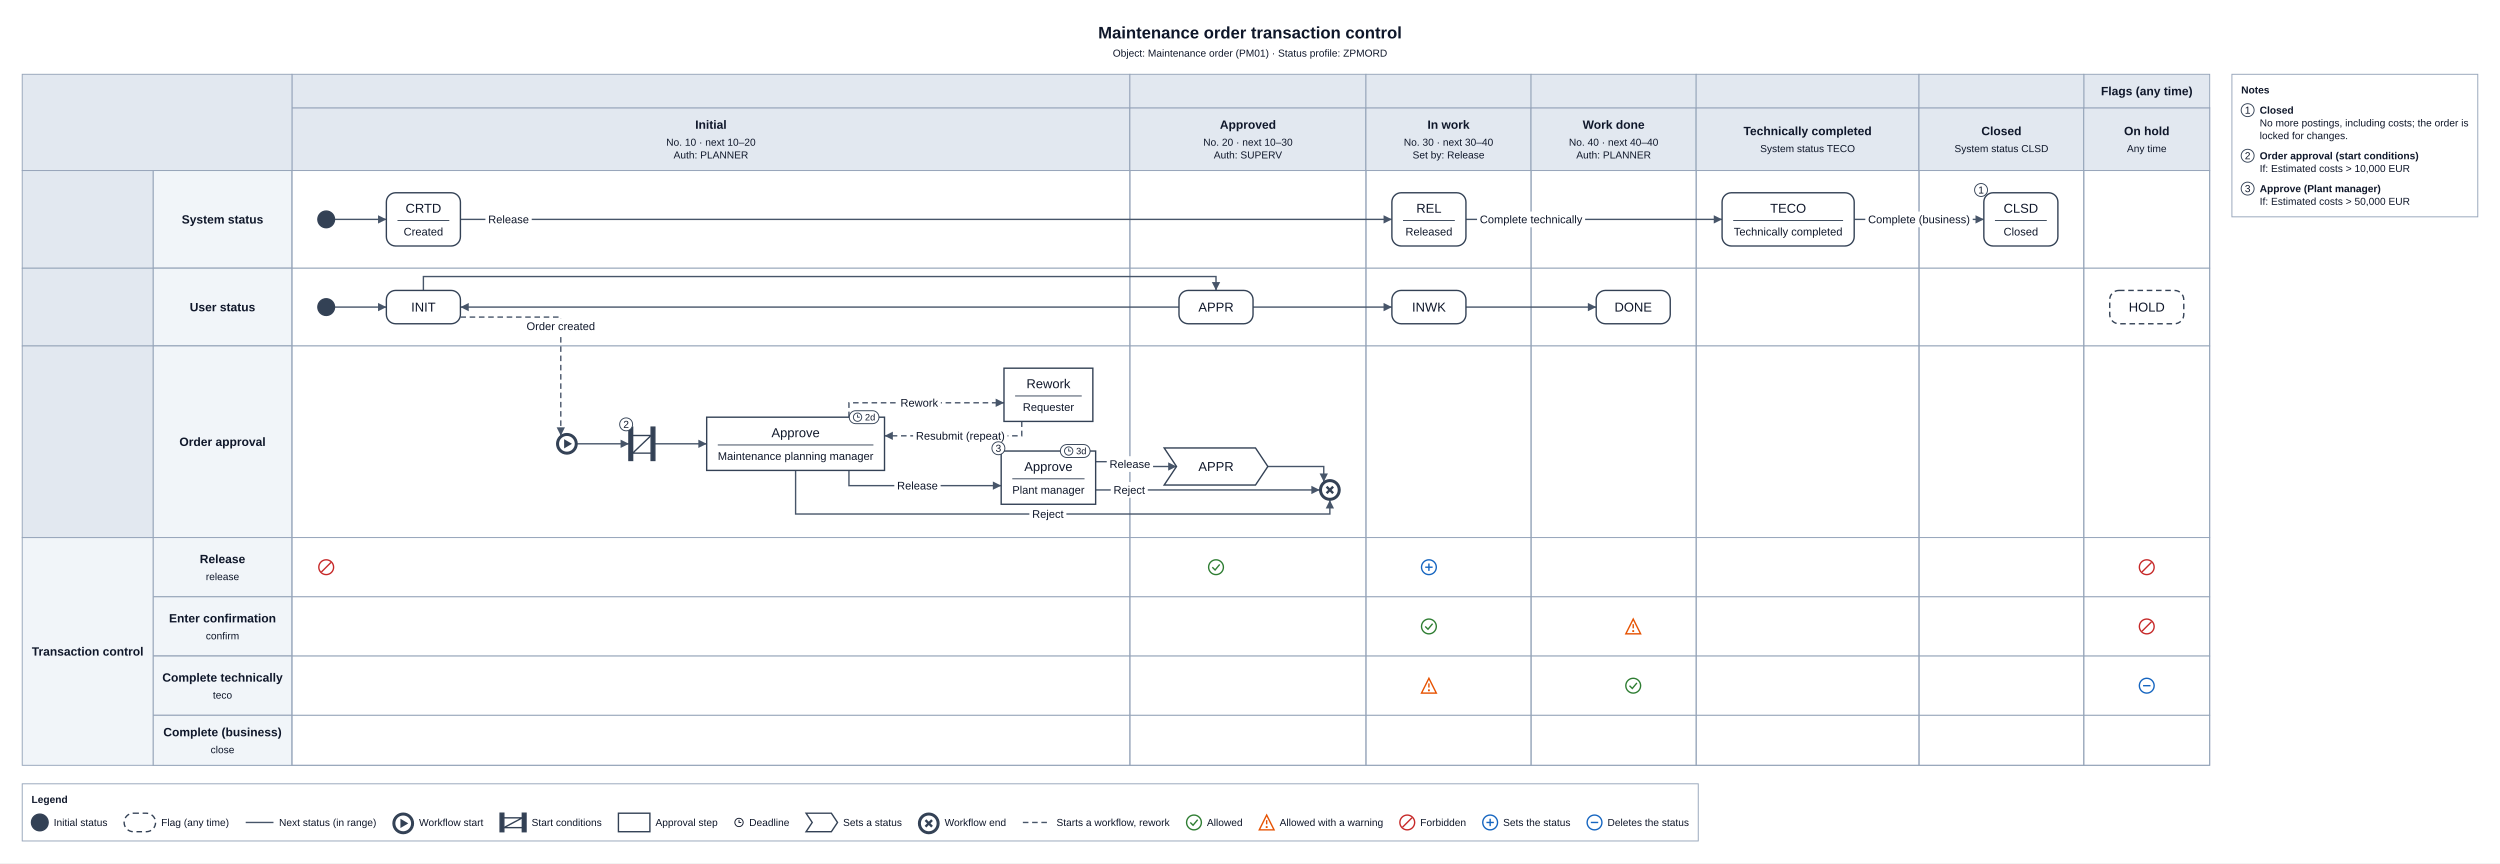
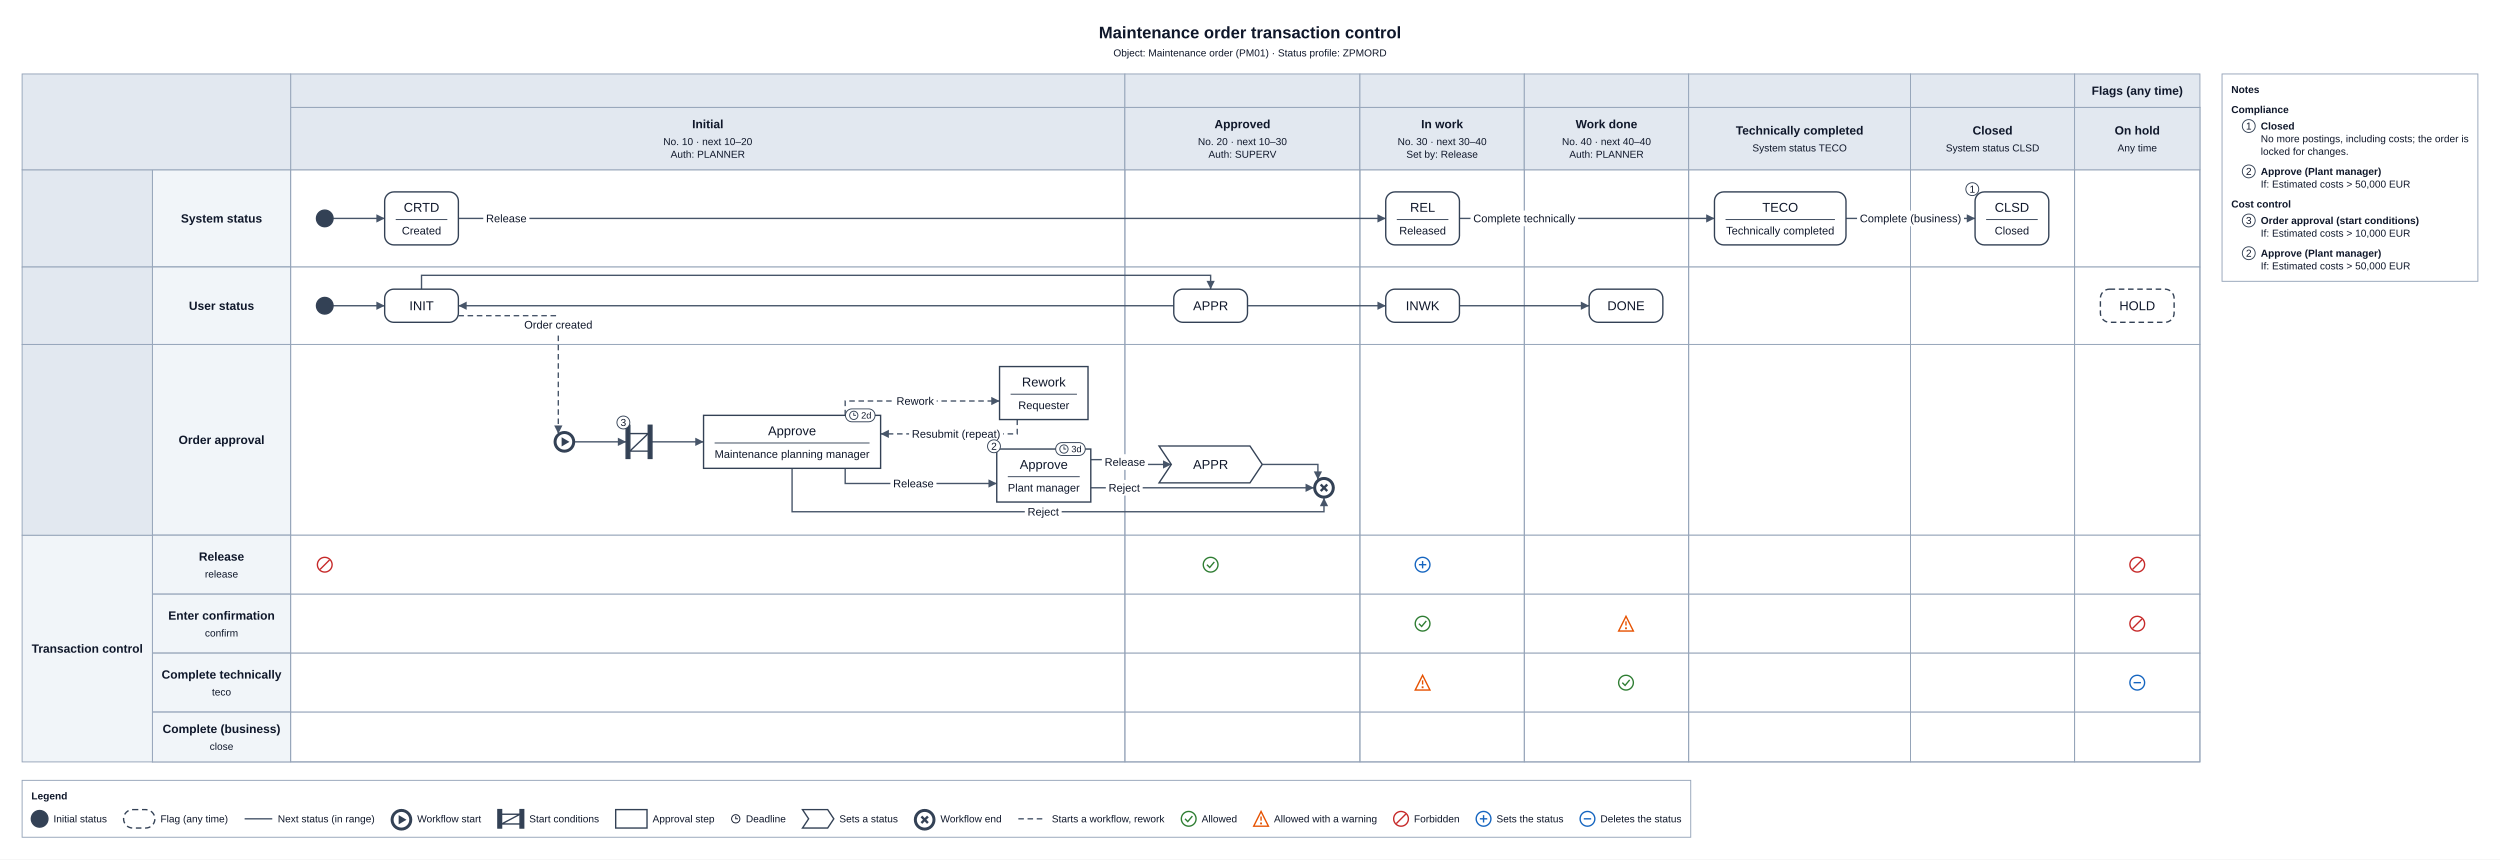
- <svg xmlns="http://www.w3.org/2000/svg" version="1.1" width="2700.74" height="932.5" viewBox="0 0 2700.74 932.5" class="jtd jtd-sap">
+ <svg xmlns="http://www.w3.org/2000/svg" version="1.1" width="2712.74" height="932.5" viewBox="0 0 2712.74 932.5" class="jtd jtd-sap">
  <defs>
    <marker id="jtd-arrow" viewBox="0 0 10 10" refX="10" refY="5" markerWidth="9" markerHeight="9" markerUnits="userSpaceOnUse" orient="auto">
      <path d="M0 0L10 5L0 10Z" fill="#475569" />
    </marker>
  </defs>
-   <rect width="2700.74" height="932.5" fill="#ffffff" />
+   <rect width="2712.74" height="932.5" fill="#ffffff" />
  <g font-family="Arial, 'Liberation Sans', Helvetica, sans-serif" font-size="14" fill="#0f172a" style="font-kerning:none;font-variant-ligatures:none">
-     <text x="1350.37" y="41.49" text-anchor="middle" font-size="18" font-weight="bold" class="jtd-title">Maintenance order transaction control</text>
-     <text x="1350.37" y="61.19" text-anchor="middle" font-size="11" class="jtd-meta">Object: Maintenance order (PM01) · Status profile: ZPMORD</text>
+     <text x="1356.37" y="41.49" text-anchor="middle" font-size="18" font-weight="bold" class="jtd-title">Maintenance order transaction control</text>
+     <text x="1356.37" y="61.19" text-anchor="middle" font-size="11" class="jtd-meta">Object: Maintenance order (PM01) · Status profile: ZPMORD</text>
    <g transform="translate(24 80.25)">
      <g id="l-sap:system" class="jtd-lane">
        <rect x="141.35" y="104" width="2221.78" height="105.5" fill="#ffffff" stroke="#94a3b8" stroke-width="1" />
        <rect x="141.35" y="104" width="150.04" height="105.5" fill="#f1f5f9" stroke="#94a3b8" stroke-width="1" />
        <text x="216.37" y="161.26" text-anchor="middle" font-size="13" font-weight="bold">System status</text>
      </g>
      <g id="l-sap:user" class="jtd-lane">
        <rect x="141.35" y="209.5" width="2221.78" height="84" fill="#ffffff" stroke="#94a3b8" stroke-width="1" />
        <rect x="141.35" y="209.5" width="150.04" height="84" fill="#f1f5f9" stroke="#94a3b8" stroke-width="1" />
        <text x="216.37" y="256.01" text-anchor="middle" font-size="13" font-weight="bold">User status</text>
      </g>
      <g id="l-wf:approval" class="jtd-lane">
        <rect x="141.35" y="293.5" width="2221.78" height="207" fill="#ffffff" stroke="#94a3b8" stroke-width="1" />
        <rect x="141.35" y="293.5" width="150.04" height="207" fill="#f1f5f9" stroke="#94a3b8" stroke-width="1" />
        <text x="216.37" y="401.51" text-anchor="middle" font-size="13" font-weight="bold">Order approval</text>
      </g>
      <g id="l-tx:release" class="jtd-lane">
        <rect x="141.35" y="500.5" width="2221.78" height="64" fill="#ffffff" stroke="#94a3b8" stroke-width="1" />
        <rect x="141.35" y="500.5" width="150.04" height="64" fill="#f1f5f9" stroke="#94a3b8" stroke-width="1" />
        <text x="216.37" y="528.13" text-anchor="middle" font-size="13" font-weight="bold">Release</text>
        <text x="216.37" y="546.44" text-anchor="middle" font-size="11" class="jtd-detail">release</text>
      </g>
      <g id="l-tx:confirm" class="jtd-lane">
        <rect x="141.35" y="564.5" width="2221.78" height="64" fill="#ffffff" stroke="#94a3b8" stroke-width="1" />
        <rect x="141.35" y="564.5" width="150.04" height="64" fill="#f1f5f9" stroke="#94a3b8" stroke-width="1" />
        <text x="216.37" y="592.13" text-anchor="middle" font-size="13" font-weight="bold">Enter confirmation</text>
        <text x="216.37" y="610.44" text-anchor="middle" font-size="11" class="jtd-detail">confirm</text>
      </g>
      <g id="l-tx:teco" class="jtd-lane">
        <rect x="141.35" y="628.5" width="2221.78" height="64" fill="#ffffff" stroke="#94a3b8" stroke-width="1" />
        <rect x="141.35" y="628.5" width="150.04" height="64" fill="#f1f5f9" stroke="#94a3b8" stroke-width="1" />
        <text x="216.37" y="656.13" text-anchor="middle" font-size="13" font-weight="bold">Complete technically</text>
        <text x="216.37" y="674.44" text-anchor="middle" font-size="11" class="jtd-detail">teco</text>
      </g>
      <g id="l-tx:close" class="jtd-lane">
        <rect x="141.35" y="692.5" width="2221.78" height="54" fill="#ffffff" stroke="#94a3b8" stroke-width="1" />
        <rect x="141.35" y="692.5" width="150.04" height="54" fill="#f1f5f9" stroke="#94a3b8" stroke-width="1" />
        <text x="216.37" y="715.13" text-anchor="middle" font-size="13" font-weight="bold">Complete (business)</text>
        <text x="216.37" y="733.44" text-anchor="middle" font-size="11" class="jtd-detail">close</text>
      </g>
      <g id="p-col:user:INIT" class="jtd-phase">
        <rect x="291.39" y="36.25" width="905.25" height="710.25" fill="none" stroke="#94a3b8" stroke-width="1" />
        <rect x="291.39" y="36.25" width="905.25" height="67.75" fill="#e2e8f0" stroke="#94a3b8" stroke-width="1" />
        <text x="744.01" y="58.88" text-anchor="middle" font-size="13" font-weight="bold">Initial</text>
        <text x="744.01" y="77.19" text-anchor="middle" font-size="11" class="jtd-detail">No. 10 · next 10–20</text>
        <text x="744.01" y="90.94" text-anchor="middle" font-size="11" class="jtd-detail">Auth: PLANNER</text>
      </g>
      <g id="p-col:user:APPR" class="jtd-phase">
        <rect x="1196.63" y="36.25" width="255.01" height="710.25" fill="none" stroke="#94a3b8" stroke-width="1" />
        <rect x="1196.63" y="36.25" width="255.01" height="67.75" fill="#e2e8f0" stroke="#94a3b8" stroke-width="1" />
        <text x="1324.14" y="58.88" text-anchor="middle" font-size="13" font-weight="bold">Approved</text>
        <text x="1324.14" y="77.19" text-anchor="middle" font-size="11" class="jtd-detail">No. 20 · next 10–30</text>
        <text x="1324.14" y="90.94" text-anchor="middle" font-size="11" class="jtd-detail">Auth: SUPERV</text>
      </g>
      <g id="p-col:user:INWK" class="jtd-phase">
        <rect x="1451.65" y="36.25" width="178.36" height="710.25" fill="none" stroke="#94a3b8" stroke-width="1" />
        <rect x="1451.65" y="36.25" width="178.36" height="67.75" fill="#e2e8f0" stroke="#94a3b8" stroke-width="1" />
        <text x="1540.83" y="58.88" text-anchor="middle" font-size="13" font-weight="bold">In work</text>
        <text x="1540.83" y="77.19" text-anchor="middle" font-size="11" class="jtd-detail">No. 30 · next 30–40</text>
        <text x="1540.83" y="90.94" text-anchor="middle" font-size="11" class="jtd-detail">Set by: Release</text>
      </g>
      <g id="p-col:user:DONE" class="jtd-phase">
        <rect x="1630.01" y="36.25" width="178.36" height="710.25" fill="none" stroke="#94a3b8" stroke-width="1" />
        <rect x="1630.01" y="36.25" width="178.36" height="67.75" fill="#e2e8f0" stroke="#94a3b8" stroke-width="1" />
        <text x="1719.19" y="58.88" text-anchor="middle" font-size="13" font-weight="bold">Work done</text>
        <text x="1719.19" y="77.19" text-anchor="middle" font-size="11" class="jtd-detail">No. 40 · next 40–40</text>
        <text x="1719.19" y="90.94" text-anchor="middle" font-size="11" class="jtd-detail">Auth: PLANNER</text>
      </g>
      <g id="p-col:system:TECO" class="jtd-phase">
        <rect x="1808.36" y="36.25" width="240.75" height="710.25" fill="none" stroke="#94a3b8" stroke-width="1" />
        <rect x="1808.36" y="36.25" width="240.75" height="67.75" fill="#e2e8f0" stroke="#94a3b8" stroke-width="1" />
        <text x="1928.74" y="65.76" text-anchor="middle" font-size="13" font-weight="bold">Technically completed</text>
        <text x="1928.74" y="84.06" text-anchor="middle" font-size="11" class="jtd-detail">System status TECO</text>
      </g>
      <g id="p-col:system:CLSD" class="jtd-phase">
        <rect x="2049.11" y="36.25" width="178.02" height="710.25" fill="none" stroke="#94a3b8" stroke-width="1" />
        <rect x="2049.11" y="36.25" width="178.02" height="67.75" fill="#e2e8f0" stroke="#94a3b8" stroke-width="1" />
        <text x="2138.12" y="65.76" text-anchor="middle" font-size="13" font-weight="bold">Closed</text>
        <text x="2138.12" y="84.06" text-anchor="middle" font-size="11" class="jtd-detail">System status CLSD</text>
      </g>
      <g id="p-col:user:HOLD" class="jtd-phase">
        <rect x="2227.13" y="36.25" width="136" height="710.25" fill="none" stroke="#94a3b8" stroke-width="1" />
        <rect x="2227.13" y="36.25" width="136" height="67.75" fill="#e2e8f0" stroke="#94a3b8" stroke-width="1" />
        <text x="2295.13" y="65.76" text-anchor="middle" font-size="13" font-weight="bold">On hold</text>
        <text x="2295.13" y="84.06" text-anchor="middle" font-size="11" class="jtd-detail">Any time</text>
      </g>
      <g id="lg-sap:control" class="jtd-laneGroup">
        <rect x="0" y="500.5" width="141.35" height="246" fill="#f1f5f9" stroke="#94a3b8" stroke-width="1" />
        <text x="70.67" y="628.01" text-anchor="middle" font-size="13" font-weight="bold">Transaction control</text>
      </g>
      <g id="pg-sap:flags" class="jtd-phaseGroup">
        <rect x="2227.13" y="0" width="136" height="36.25" fill="#e2e8f0" stroke="#94a3b8" stroke-width="1" />
        <text x="2295.13" y="22.63" text-anchor="middle" font-size="13" font-weight="bold">Flags (any time)</text>
      </g>
      <rect x="0" y="104" width="141.35" height="105.5" fill="#e2e8f0" stroke="#94a3b8" stroke-width="1" />
      <rect x="0" y="209.5" width="141.35" height="84" fill="#e2e8f0" stroke="#94a3b8" stroke-width="1" />
      <rect x="0" y="293.5" width="141.35" height="207" fill="#e2e8f0" stroke="#94a3b8" stroke-width="1" />
      <rect x="291.39" y="0" width="905.25" height="36.25" fill="#e2e8f0" stroke="#94a3b8" stroke-width="1" />
      <rect x="1196.63" y="0" width="255.01" height="36.25" fill="#e2e8f0" stroke="#94a3b8" stroke-width="1" />
      <rect x="1451.65" y="0" width="178.36" height="36.25" fill="#e2e8f0" stroke="#94a3b8" stroke-width="1" />
      <rect x="1630.01" y="0" width="178.36" height="36.25" fill="#e2e8f0" stroke="#94a3b8" stroke-width="1" />
      <rect x="1808.36" y="0" width="240.75" height="36.25" fill="#e2e8f0" stroke="#94a3b8" stroke-width="1" />
      <rect x="2049.11" y="0" width="178.02" height="36.25" fill="#e2e8f0" stroke="#94a3b8" stroke-width="1" />
      <rect x="0" y="0" width="291.39" height="104" fill="#e2e8f0" stroke="#94a3b8" stroke-width="1" />
      <g id="e-sys:start&gt;" class="jtd-edge">
        <path d="M337.39 156.75L393.39 156.75" fill="none" stroke="#475569" stroke-width="1.5" marker-end="url(#jtd-arrow)" />
      </g>
      <g id="e-sys:CRTD&gt;REL" class="jtd-edge">
        <path d="M473.39 156.75L1479.65 156.75" fill="none" stroke="#475569" stroke-width="1.5" marker-end="url(#jtd-arrow)" />
        <rect x="500.39" y="148.25" width="50.03" height="17" rx="2" fill="#ffffff" />
        <text x="525.4" y="160.91" text-anchor="middle" font-size="12">Release</text>
      </g>
      <g id="e-sys:REL&gt;TECO" class="jtd-edge">
        <path d="M1559.65 156.75L1836.36 156.75" fill="none" stroke="#475569" stroke-width="1.5" marker-end="url(#jtd-arrow)" />
        <rect x="1571.65" y="148.25" width="116.72" height="17" rx="2" fill="#ffffff" />
        <text x="1630.01" y="160.91" text-anchor="middle" font-size="12">Complete technically</text>
      </g>
      <g id="e-sys:TECO&gt;CLSD" class="jtd-edge">
        <path d="M1979.09 156.75L2119.13 156.75" fill="none" stroke="#475569" stroke-width="1.5" marker-end="url(#jtd-arrow)" />
        <rect x="1991.09" y="148.25" width="116.04" height="17" rx="2" fill="#ffffff" />
        <text x="2049.11" y="160.91" text-anchor="middle" font-size="12">Complete (business)</text>
      </g>
      <g id="e-us:start&gt;" class="jtd-edge">
        <path d="M337.39 251.5L393.39 251.5" fill="none" stroke="#475569" stroke-width="1.5" marker-end="url(#jtd-arrow)" />
      </g>
      <g id="e-next:INIT&gt;APPR" class="jtd-edge">
        <path d="M433.39 233.5L433.39 218.5L1289.65 218.5L1289.65 233.5" fill="none" stroke="#475569" stroke-width="1.5" marker-end="url(#jtd-arrow)" />
      </g>
      <g id="e-next:APPR&gt;INIT" class="jtd-edge">
        <path d="M1249.65 251.5L473.39 251.5" fill="none" stroke="#475569" stroke-width="1.5" marker-end="url(#jtd-arrow)" />
      </g>
      <g id="e-next:APPR&gt;INWK" class="jtd-edge">
        <path d="M1329.65 251.5L1479.65 251.5" fill="none" stroke="#475569" stroke-width="1.5" marker-end="url(#jtd-arrow)" />
      </g>
      <g id="e-next:INWK&gt;DONE" class="jtd-edge">
        <path d="M1559.65 251.5L1700.36 251.5" fill="none" stroke="#475569" stroke-width="1.5" marker-end="url(#jtd-arrow)" />
      </g>
      <g id="e-us:INIT&gt;wf:approval:start:Order created" class="jtd-edge">
        <path d="M473.39 262.3L581.82 262.3L581.82 390.39" fill="none" stroke="#475569" stroke-width="1.5" stroke-dasharray="6 4" marker-end="url(#jtd-arrow)" />
        <rect x="541.8" y="263.63" width="80.03" height="17" rx="2" fill="#ffffff" />
        <text x="581.82" y="276.29" text-anchor="middle" font-size="12">Order created</text>
      </g>
      <g id="e-wf:approval:start&gt;wf:approval:if" class="jtd-edge">
        <path d="M599.42 399.19L655.42 399.19" fill="none" stroke="#475569" stroke-width="1.5" marker-end="url(#jtd-arrow)" />
      </g>
      <g id="e-wf:approval:released&gt;wf:approval:end" class="jtd-edge">
        <path d="M1345.65 423.71L1406.05 423.71L1406.05 440.24" fill="none" stroke="#475569" stroke-width="1.5" marker-end="url(#jtd-arrow)" />
      </g>
      <g id="e-wf:approval:if&gt;wf:approval:step:planning" class="jtd-edge">
        <path d="M683.42 399.19L739.42 399.19" fill="none" stroke="#475569" stroke-width="1.5" marker-end="url(#jtd-arrow)" />
      </g>
      <g id="e-wf:approval:step:planning&gt;wf:approval:end:Reject" class="jtd-edge">
        <path d="M835.48 427.94L835.48 475.04L1412.65 475.04L1412.65 460.04" fill="none" stroke="#475569" stroke-width="1.5" marker-end="url(#jtd-arrow)" />
        <rect x="1088" y="466.54" width="40.01" height="17" rx="2" fill="#ffffff" />
        <text x="1108.01" y="479.2" text-anchor="middle" font-size="12">Reject</text>
      </g>
      <g id="e-wf:approval:step:planning&gt;wf:approval:rework:planning:Rework" class="jtd-edge">
        <path d="M893.11 370.44L893.11 354.88L1060.6 354.88" fill="none" stroke="#475569" stroke-width="1.5" stroke-dasharray="6 4" marker-end="url(#jtd-arrow)" />
        <rect x="945.73" y="346.38" width="46.68" height="17" rx="2" fill="#ffffff" />
        <text x="969.07" y="359.04" text-anchor="middle" font-size="12">Rework</text>
      </g>
      <g id="e-wf:approval:rework:planning&gt;wf:approval:step:planning:Resubmit (repeat)" class="jtd-edge">
        <path d="M1079.8 375L1079.8 390.56L931.54 390.56" fill="none" stroke="#475569" stroke-width="1.5" stroke-dasharray="6 4" marker-end="url(#jtd-arrow)" />
        <rect x="962.43" y="382.06" width="102.04" height="17" rx="2" fill="#ffffff" />
        <text x="1013.45" y="394.72" text-anchor="middle" font-size="12">Resubmit (repeat)</text>
      </g>
      <g id="e-wf:approval:step:planning&gt;wf:approval:step:plant:Release" class="jtd-edge">
        <path d="M893.11 427.94L893.11 444.38L1057.57 444.38" fill="none" stroke="#475569" stroke-width="1.5" marker-end="url(#jtd-arrow)" />
        <rect x="942.11" y="435.88" width="50.03" height="17" rx="2" fill="#ffffff" />
        <text x="967.12" y="448.54" text-anchor="middle" font-size="12">Release</text>
      </g>
      <g id="e-wf:approval:step:plant&gt;wf:approval:end:Reject" class="jtd-edge">
        <path d="M1159.62 449.04L1401.65 449.04" fill="none" stroke="#475569" stroke-width="1.5" marker-end="url(#jtd-arrow)" />
        <rect x="1175.92" y="440.54" width="40.01" height="17" rx="2" fill="#ffffff" />
        <text x="1195.92" y="453.2" text-anchor="middle" font-size="12">Reject</text>
      </g>
      <g id="e-wf:approval:step:plant&gt;wf:approval:released:Release" class="jtd-edge">
        <path d="M1159.62 418.5L1196.63 418.5L1196.63 423.71L1246.98 423.71" fill="none" stroke="#475569" stroke-width="1.5" marker-end="url(#jtd-arrow)" />
        <rect x="1171.62" y="412.6" width="50.03" height="17" rx="2" fill="#ffffff" />
        <text x="1196.63" y="425.26" text-anchor="middle" font-size="12">Release</text>
      </g>
      <g id="n-sys:start" class="jtd-node jtd-shape-initial" transform="translate(319.39 147.75)">
        <path d="M0 9A9 9 0 1 1 18 9A9 9 0 1 1 0 9Z" fill="#ffffff" stroke="#334155" stroke-width="1.5" />
        <path d="M0 9A9 9 0 1 1 18 9A9 9 0 1 1 0 9Z" fill="#334155" />
      </g>
      <g id="n-sys:CRTD" class="jtd-node jtd-shape-state" transform="translate(393.39 128)">
        <path d="M10 0H70A10 10 0 0 1 80 10V47.5A10 10 0 0 1 70 57.5H10A10 10 0 0 1 0 47.5V10A10 10 0 0 1 10 0Z" fill="#ffffff" stroke="#334155" stroke-width="1.5" />
        <text x="40" y="21.6" text-anchor="middle">CRTD</text>
        <path d="M12 30H68" fill="none" stroke="#334155" stroke-width="1" />
        <text x="40" y="46.16" text-anchor="middle" font-size="12">Created</text>
      </g>
      <g id="n-sys:REL" class="jtd-node jtd-shape-state" transform="translate(1479.65 128)">
        <path d="M10 0H70A10 10 0 0 1 80 10V47.5A10 10 0 0 1 70 57.5H10A10 10 0 0 1 0 47.5V10A10 10 0 0 1 10 0Z" fill="#ffffff" stroke="#334155" stroke-width="1.5" />
        <text x="40" y="21.6" text-anchor="middle">REL</text>
        <path d="M12 30H68" fill="none" stroke="#334155" stroke-width="1" />
        <text x="40" y="46.16" text-anchor="middle" font-size="12">Released</text>
      </g>
      <g id="n-sys:TECO" class="jtd-node jtd-shape-state" transform="translate(1836.36 128)">
        <path d="M10 0H132.72A10 10 0 0 1 142.72 10V47.5A10 10 0 0 1 132.72 57.5H10A10 10 0 0 1 0 47.5V10A10 10 0 0 1 10 0Z" fill="#ffffff" stroke="#334155" stroke-width="1.5" />
        <text x="71.36" y="21.6" text-anchor="middle">TECO</text>
        <path d="M12 30H130.72" fill="none" stroke="#334155" stroke-width="1" />
        <text x="71.36" y="46.16" text-anchor="middle" font-size="12">Technically completed</text>
      </g>
      <g id="n-sys:CLSD" class="jtd-node jtd-shape-state" transform="translate(2119.13 128)">
        <path d="M10 0H70A10 10 0 0 1 80 10V47.5A10 10 0 0 1 70 57.5H10A10 10 0 0 1 0 47.5V10A10 10 0 0 1 10 0Z" fill="#ffffff" stroke="#334155" stroke-width="1.5" />
        <text x="40" y="21.6" text-anchor="middle">CLSD</text>
        <path d="M12 30H68" fill="none" stroke="#334155" stroke-width="1" />
        <text x="40" y="46.16" text-anchor="middle" font-size="12">Closed</text>
        <g class="jtd-note-marker">
          <path d="M-10 -3a7 7 0 1 1 14 0a7 7 0 1 1 -14 0Z" fill="#ffffff" stroke="#334155" stroke-width="1" />
          <text x="-3" y="0.81" text-anchor="middle" font-size="11">1</text>
        </g>
      </g>
      <g id="n-us:start" class="jtd-node jtd-shape-initial" transform="translate(319.39 242.5)">
        <path d="M0 9A9 9 0 1 1 18 9A9 9 0 1 1 0 9Z" fill="#ffffff" stroke="#334155" stroke-width="1.5" />
        <path d="M0 9A9 9 0 1 1 18 9A9 9 0 1 1 0 9Z" fill="#334155" />
      </g>
      <g id="n-us:INIT" class="jtd-node jtd-shape-state" transform="translate(393.39 233.5)">
        <path d="M10 0H70A10 10 0 0 1 80 10V26A10 10 0 0 1 70 36H10A10 10 0 0 1 0 26V10A10 10 0 0 1 10 0Z" fill="#ffffff" stroke="#334155" stroke-width="1.5" />
        <text x="40" y="22.85" text-anchor="middle">INIT</text>
      </g>
      <g id="n-us:APPR" class="jtd-node jtd-shape-state" transform="translate(1249.65 233.5)">
        <path d="M10 0H70A10 10 0 0 1 80 10V26A10 10 0 0 1 70 36H10A10 10 0 0 1 0 26V10A10 10 0 0 1 10 0Z" fill="#ffffff" stroke="#334155" stroke-width="1.5" />
        <text x="40" y="22.85" text-anchor="middle">APPR</text>
      </g>
      <g id="n-us:INWK" class="jtd-node jtd-shape-state" transform="translate(1479.65 233.5)">
        <path d="M10 0H70A10 10 0 0 1 80 10V26A10 10 0 0 1 70 36H10A10 10 0 0 1 0 26V10A10 10 0 0 1 10 0Z" fill="#ffffff" stroke="#334155" stroke-width="1.5" />
        <text x="40" y="22.85" text-anchor="middle">INWK</text>
      </g>
      <g id="n-us:DONE" class="jtd-node jtd-shape-state" transform="translate(1700.36 233.5)">
        <path d="M10 0H70A10 10 0 0 1 80 10V26A10 10 0 0 1 70 36H10A10 10 0 0 1 0 26V10A10 10 0 0 1 10 0Z" fill="#ffffff" stroke="#334155" stroke-width="1.5" />
        <text x="40" y="22.85" text-anchor="middle">DONE</text>
      </g>
      <g id="n-us:HOLD" class="jtd-node jtd-shape-state" transform="translate(2255.13 233.5)">
        <path d="M10 0H70A10 10 0 0 1 80 10V26A10 10 0 0 1 70 36H10A10 10 0 0 1 0 26V10A10 10 0 0 1 10 0Z" fill="#ffffff" stroke="#334155" stroke-width="1.5" stroke-dasharray="6 4" />
        <text x="40" y="22.85" text-anchor="middle">HOLD</text>
      </g>
      <g id="n-wf:approval:start" class="jtd-node jtd-shape-start" transform="translate(577.42 388.19)">
        <path d="M0 11A11 11 0 1 1 22 11A11 11 0 1 1 0 11Z" fill="#ffffff" stroke="#334155" stroke-width="1.5" />
        <path d="M0 11A11 11 0 1 1 22 11A11 11 0 1 1 0 11ZM2.5 11A8.5 8.5 0 1 0 19.5 11A8.5 8.5 0 1 0 2.5 11ZM8 6L16.5 11L8 16Z" fill="#334155" />
      </g>
      <g id="n-wf:approval:if" class="jtd-node jtd-shape-checkpoint" transform="translate(655.42 381.19)">
        <path d="M0 0H4V36H0ZM24 0H28V36H24Z" fill="#ffffff" stroke="#334155" stroke-width="1.5" />
        <path d="M4 9H24M4 28.08H24M4 28.08L24 9" fill="none" stroke="#334155" stroke-width="1.5" />
        <path d="M0 0H4V36H0ZM24 0H28V36H24Z" fill="#334155" />
        <g class="jtd-note-marker">
          <path d="M-10 -3a7 7 0 1 1 14 0a7 7 0 1 1 -14 0Z" fill="#ffffff" stroke="#334155" stroke-width="1" />
-           <text x="-3" y="0.81" text-anchor="middle" font-size="11">2</text>
+           <text x="-3" y="0.81" text-anchor="middle" font-size="11">3</text>
        </g>
      </g>
      <g id="n-wf:approval:end" class="jtd-node jtd-shape-end" transform="translate(1401.65 438.04)">
        <path d="M0 11A11 11 0 1 1 22 11A11 11 0 1 1 0 11Z" fill="#ffffff" stroke="#334155" stroke-width="1.5" />
        <path d="M0 11A11 11 0 1 1 22 11A11 11 0 1 1 0 11ZM2.5 11A8.5 8.5 0 1 0 19.5 11A8.5 8.5 0 1 0 2.5 11ZM6.55 8.38L13.62 15.45L15.45 13.62L8.38 6.55ZM8.38 15.45L15.45 8.38L13.62 6.55L6.55 13.62Z" fill="#334155" />
      </g>
      <g id="n-wf:approval:released" class="jtd-node jtd-shape-chevron" transform="translate(1233.65 403.71)">
        <path d="M0 0H98.67L112 20L98.67 40H0L13.33 20Z" fill="#ffffff" stroke="#334155" stroke-width="1.5" />
        <text x="56" y="24.85" text-anchor="middle">APPR</text>
      </g>
      <g id="n-wf:approval:step:planning" class="jtd-node jtd-shape-process" transform="translate(739.42 370.44)">
        <path d="M0 0H192.12V57.5H0Z" fill="#ffffff" stroke="#334155" stroke-width="1.5" />
        <text x="96.06" y="21.6" text-anchor="middle">Approve</text>
        <path d="M12 30H180.12" fill="none" stroke="#334155" stroke-width="1" />
        <text x="96.06" y="46.16" text-anchor="middle" font-size="12">Maintenance planning manager</text>
        <rect x="153.99" y="-7" width="32.12" height="14" rx="7" fill="#ffffff" stroke="#334155" stroke-width="1" />
        <path d="M158.49 0a4.5 4.5 0 1 0 9 0a4.5 4.5 0 1 0 -9 0M162.99 -2.8V0H165.39" fill="none" stroke="#334155" stroke-width="1" />
        <text x="176.56" y="3.47" text-anchor="middle" font-size="10">2d</text>
      </g>
      <g id="n-wf:approval:rework:planning" class="jtd-node jtd-shape-process" transform="translate(1060.6 317.5)">
        <path d="M0 0H96V57.5H0Z" fill="#ffffff" stroke="#334155" stroke-width="1.5" />
        <text x="48" y="21.6" text-anchor="middle">Rework</text>
        <path d="M12 30H84" fill="none" stroke="#334155" stroke-width="1" />
        <text x="48" y="46.16" text-anchor="middle" font-size="12">Requester</text>
      </g>
      <g id="n-wf:approval:step:plant" class="jtd-node jtd-shape-process" transform="translate(1057.57 407)">
        <path d="M0 0H102.05V57.5H0Z" fill="#ffffff" stroke="#334155" stroke-width="1.5" />
        <text x="51.02" y="21.6" text-anchor="middle">Approve</text>
        <path d="M12 30H90.05" fill="none" stroke="#334155" stroke-width="1" />
        <text x="51.02" y="46.16" text-anchor="middle" font-size="12">Plant manager</text>
        <rect x="63.92" y="-7" width="32.12" height="14" rx="7" fill="#ffffff" stroke="#334155" stroke-width="1" />
        <path d="M68.42 0a4.5 4.5 0 1 0 9 0a4.5 4.5 0 1 0 -9 0M72.92 -2.8V0H75.32" fill="none" stroke="#334155" stroke-width="1" />
        <text x="86.49" y="3.47" text-anchor="middle" font-size="10">3d</text>
        <g class="jtd-note-marker">
          <path d="M-10 -3a7 7 0 1 1 14 0a7 7 0 1 1 -14 0Z" fill="#ffffff" stroke="#334155" stroke-width="1" />
-           <text x="-3" y="0.81" text-anchor="middle" font-size="11">3</text>
+           <text x="-3" y="0.81" text-anchor="middle" font-size="11">2</text>
        </g>
      </g>
      <g id="n-mx:release:INIT:forbidden" class="jtd-node jtd-shape-forbidden" transform="translate(320.39 524.5)">
        <path d="M0 8A8 8 0 1 1 16 8A8 8 0 1 1 0 8Z" fill="#ffffff" stroke="#c62828" stroke-width="1.5" />
        <path d="M2.8 13.2L13.2 2.8" fill="none" stroke="#c62828" stroke-width="1.5" />
      </g>
      <g id="n-mx:release:APPR:allowed" class="jtd-node jtd-shape-allowed" transform="translate(1281.65 524.5)">
        <path d="M0 8A8 8 0 1 1 16 8A8 8 0 1 1 0 8Z" fill="#ffffff" stroke="#2e7d32" stroke-width="1.5" />
        <path d="M4 8L7 11L12 5" fill="none" stroke="#2e7d32" stroke-width="1.5" />
      </g>
      <g id="n-mx:confirm:INWK:allowed" class="jtd-node jtd-shape-allowed" transform="translate(1511.65 588.5)">
        <path d="M0 8A8 8 0 1 1 16 8A8 8 0 1 1 0 8Z" fill="#ffffff" stroke="#2e7d32" stroke-width="1.5" />
        <path d="M4 8L7 11L12 5" fill="none" stroke="#2e7d32" stroke-width="1.5" />
      </g>
      <g id="n-mx:teco:INWK:warning" class="jtd-node jtd-shape-warning" transform="translate(1511.65 652.5)">
        <path d="M8 0L16 16H0Z" fill="#ffffff" stroke="#e65100" stroke-width="1.5" />
        <path d="M8 5.5V10" fill="none" stroke="#e65100" stroke-width="1.5" />
        <path d="M7 12H9V14H7Z" fill="#e65100" />
      </g>
      <g id="n-mx:release:INWK:set" class="jtd-node jtd-shape-setStatus" transform="translate(1511.65 524.5)">
        <path d="M0 8A8 8 0 1 1 16 8A8 8 0 1 1 0 8Z" fill="#ffffff" stroke="#1565c0" stroke-width="1.5" />
        <path d="M4 8H12M8 4V12" fill="none" stroke="#1565c0" stroke-width="1.5" />
      </g>
      <g id="n-mx:confirm:DONE:warning" class="jtd-node jtd-shape-warning" transform="translate(1732.36 588.5)">
        <path d="M8 0L16 16H0Z" fill="#ffffff" stroke="#e65100" stroke-width="1.5" />
        <path d="M8 5.5V10" fill="none" stroke="#e65100" stroke-width="1.5" />
        <path d="M7 12H9V14H7Z" fill="#e65100" />
      </g>
      <g id="n-mx:teco:DONE:allowed" class="jtd-node jtd-shape-allowed" transform="translate(1732.36 652.5)">
        <path d="M0 8A8 8 0 1 1 16 8A8 8 0 1 1 0 8Z" fill="#ffffff" stroke="#2e7d32" stroke-width="1.5" />
        <path d="M4 8L7 11L12 5" fill="none" stroke="#2e7d32" stroke-width="1.5" />
      </g>
      <g id="n-mx:release:HOLD:forbidden" class="jtd-node jtd-shape-forbidden" transform="translate(2287.13 524.5)">
        <path d="M0 8A8 8 0 1 1 16 8A8 8 0 1 1 0 8Z" fill="#ffffff" stroke="#c62828" stroke-width="1.5" />
        <path d="M2.8 13.2L13.2 2.8" fill="none" stroke="#c62828" stroke-width="1.5" />
      </g>
      <g id="n-mx:confirm:HOLD:forbidden" class="jtd-node jtd-shape-forbidden" transform="translate(2287.13 588.5)">
        <path d="M0 8A8 8 0 1 1 16 8A8 8 0 1 1 0 8Z" fill="#ffffff" stroke="#c62828" stroke-width="1.5" />
        <path d="M2.8 13.2L13.2 2.8" fill="none" stroke="#c62828" stroke-width="1.5" />
      </g>
      <g id="n-mx:teco:HOLD:delete" class="jtd-node jtd-shape-deleteStatus" transform="translate(2287.13 652.5)">
        <path d="M0 8A8 8 0 1 1 16 8A8 8 0 1 1 0 8Z" fill="#ffffff" stroke="#1565c0" stroke-width="1.5" />
        <path d="M4 8H12" fill="none" stroke="#1565c0" stroke-width="1.5" />
      </g>
      <g class="jtd-legend">
        <rect x="0" y="766.5" width="1810.61" height="61.75" fill="#ffffff" stroke="#94a3b8" stroke-width="1" />
        <text x="29.56" y="787.19" text-anchor="middle" font-size="11" font-weight="bold">Legend</text>
        <g transform="translate(10 799.25)">
          <path d="M0 9A9 9 0 1 1 18 9A9 9 0 1 1 0 9Z" fill="#ffffff" stroke="#334155" stroke-width="1.5" />
          <path d="M0 9A9 9 0 1 1 18 9A9 9 0 1 1 0 9Z" fill="#334155" />
        </g>
        <text x="63.04" y="812.06" text-anchor="middle" font-size="11">Initial status</text>
        <g transform="translate(110.08 798.25)">
          <path d="M10 0H24A10 10 0 0 1 34 10V10A10 10 0 0 1 24 20H10A10 10 0 0 1 0 10V10A10 10 0 0 1 10 0Z" fill="#ffffff" stroke="#334155" stroke-width="1.5" stroke-dasharray="6 4" />
        </g>
        <text x="186.76" y="812.06" text-anchor="middle" font-size="11">Flag (any time)</text>
        <path d="M241.44 808.25H271.44" fill="none" stroke="#475569" stroke-width="1.5" />
        <text x="330.01" y="812.06" text-anchor="middle" font-size="11">Next status (in range)</text>
        <g transform="translate(400.59 798.25)">
          <path d="M0 11A11 11 0 1 1 22 11A11 11 0 1 1 0 11Z" fill="#ffffff" stroke="#334155" stroke-width="1.5" />
          <path d="M0 11A11 11 0 1 1 22 11A11 11 0 1 1 0 11ZM2.5 11A8.5 8.5 0 1 0 19.5 11A8.5 8.5 0 1 0 2.5 11ZM8 6L16.5 11L8 16Z" fill="#334155" />
        </g>
        <text x="463.43" y="812.06" text-anchor="middle" font-size="11">Workflow start</text>
        <g transform="translate(516.27 798.25)">
          <path d="M0 0H4V20H0ZM24 0H28V20H24Z" fill="#ffffff" stroke="#334155" stroke-width="1.5" />
          <path d="M4 5H24M4 15.6H24M4 15.6L24 5" fill="none" stroke="#334155" stroke-width="1.5" />
          <path d="M0 0H4V20H0ZM24 0H28V20H24Z" fill="#334155" />
        </g>
        <text x="588.17" y="812.06" text-anchor="middle" font-size="11">Start conditions</text>
        <g transform="translate(644.08 798.25)">
          <path d="M0 0H34V20H0Z" fill="#ffffff" stroke="#334155" stroke-width="1.5" />
        </g>
        <text x="717.71" y="812.06" text-anchor="middle" font-size="11">Approval step</text>
        <path d="M769.85 808.25a4.5 4.5 0 1 0 9 0a4.5 4.5 0 1 0 -9 0M774.35 805.45V808.25H776.75" fill="none" stroke="#0f172a" stroke-width="1" />
        <text x="807.06" y="812.06" text-anchor="middle" font-size="11">Deadline</text>
        <g transform="translate(846.77 798.25)">
          <path d="M0 0H27.33L34 10L27.33 20H0L6.67 10Z" fill="#ffffff" stroke="#334155" stroke-width="1.5" />
        </g>
        <text x="918.56" y="812.06" text-anchor="middle" font-size="11">Sets a status</text>
        <g transform="translate(968.35 798.25)">
          <path d="M0 11A11 11 0 1 1 22 11A11 11 0 1 1 0 11Z" fill="#ffffff" stroke="#334155" stroke-width="1.5" />
          <path d="M0 11A11 11 0 1 1 22 11A11 11 0 1 1 0 11ZM2.5 11A8.5 8.5 0 1 0 19.5 11A8.5 8.5 0 1 0 2.5 11ZM6.55 8.38L13.62 15.45L15.45 13.62L8.38 6.55ZM8.38 15.45L15.45 8.38L13.62 6.55L6.55 13.62Z" fill="#334155" />
        </g>
        <text x="1029.67" y="812.06" text-anchor="middle" font-size="11">Workflow end</text>
        <path d="M1080.99 808.25H1110.99" fill="none" stroke="#475569" stroke-width="1.5" stroke-dasharray="6 4" />
        <text x="1178.42" y="812.06" text-anchor="middle" font-size="11">Starts a workflow, rework</text>
        <g transform="translate(1257.85 800.25)">
          <path d="M0 8A8 8 0 1 1 16 8A8 8 0 1 1 0 8Z" fill="#ffffff" stroke="#2e7d32" stroke-width="1.5" />
          <path d="M4 8L7 11L12 5" fill="none" stroke="#2e7d32" stroke-width="1.5" />
        </g>
        <text x="1299.11" y="812.06" text-anchor="middle" font-size="11">Allowed</text>
        <g transform="translate(1336.37 800.25)">
          <path d="M8 0L16 16H0Z" fill="#ffffff" stroke="#e65100" stroke-width="1.5" />
          <path d="M8 5.5V10" fill="none" stroke="#e65100" stroke-width="1.5" />
          <path d="M7 12H9V14H7Z" fill="#e65100" />
        </g>
        <text x="1414.32" y="812.06" text-anchor="middle" font-size="11">Allowed with a warning</text>
        <g transform="translate(1488.26 800.25)">
          <path d="M0 8A8 8 0 1 1 16 8A8 8 0 1 1 0 8Z" fill="#ffffff" stroke="#c62828" stroke-width="1.5" />
          <path d="M2.8 13.2L13.2 2.8" fill="none" stroke="#c62828" stroke-width="1.5" />
        </g>
        <text x="1535.03" y="812.06" text-anchor="middle" font-size="11">Forbidden</text>
        <g transform="translate(1577.8 800.25)">
          <path d="M0 8A8 8 0 1 1 16 8A8 8 0 1 1 0 8Z" fill="#ffffff" stroke="#1565c0" stroke-width="1.5" />
          <path d="M4 8H12M8 4V12" fill="none" stroke="#1565c0" stroke-width="1.5" />
        </g>
        <text x="1636.18" y="812.06" text-anchor="middle" font-size="11">Sets the status</text>
        <g transform="translate(1690.56 800.25)">
          <path d="M0 8A8 8 0 1 1 16 8A8 8 0 1 1 0 8Z" fill="#ffffff" stroke="#1565c0" stroke-width="1.5" />
          <path d="M4 8H12" fill="none" stroke="#1565c0" stroke-width="1.5" />
        </g>
        <text x="1756.58" y="812.06" text-anchor="middle" font-size="11">Deletes the status</text>
      </g>
      <g class="jtd-notes">
-         <rect x="2387.13" y="0" width="265.61" height="154" fill="#ffffff" stroke="#94a3b8" stroke-width="1" />
+         <rect x="2387.13" y="0" width="277.61" height="225" fill="#ffffff" stroke="#94a3b8" stroke-width="1" />
        <text x="2397.13" y="20.69" font-size="11" font-weight="bold">Notes</text>
-         <g class="jtd-note-marker">
-           <path d="M2397.13 38.75a7 7 0 1 1 14 0a7 7 0 1 1 -14 0Z" fill="#ffffff" stroke="#334155" stroke-width="1" />
-           <text x="2404.13" y="42.56" text-anchor="middle" font-size="11">1</text>
-         </g>
-         <text x="2417.13" y="42.56" font-size="11" font-weight="bold">Closed</text>
-         <text x="2417.13" y="56.31" font-size="11">No more postings, including costs; the order is</text>
-         <text x="2417.13" y="70.06" font-size="11">locked for changes.</text>
-         <g class="jtd-note-marker">
-           <path d="M2397.13 88a7 7 0 1 1 14 0a7 7 0 1 1 -14 0Z" fill="#ffffff" stroke="#334155" stroke-width="1" />
-           <text x="2404.13" y="91.81" text-anchor="middle" font-size="11">2</text>
-         </g>
-         <text x="2417.13" y="91.81" font-size="11" font-weight="bold">Order approval (start conditions)</text>
-         <text x="2417.13" y="105.56" font-size="11">If: Estimated costs &gt; 10,000 EUR</text>
-         <g class="jtd-note-marker">
-           <path d="M2397.13 123.5a7 7 0 1 1 14 0a7 7 0 1 1 -14 0Z" fill="#ffffff" stroke="#334155" stroke-width="1" />
-           <text x="2404.13" y="127.31" text-anchor="middle" font-size="11">3</text>
-         </g>
-         <text x="2417.13" y="127.31" font-size="11" font-weight="bold">Approve (Plant manager)</text>
-         <text x="2417.13" y="141.06" font-size="11">If: Estimated costs &gt; 50,000 EUR</text>
+         <text x="2397.13" y="42.44" font-size="11" font-weight="bold" class="jtd-note-group">Compliance</text>
+         <text x="2397.13" y="144.94" font-size="11" font-weight="bold" class="jtd-note-group">Cost control</text>
+         <g class="jtd-note-marker">
+           <path d="M2409.13 56.5a7 7 0 1 1 14 0a7 7 0 1 1 -14 0Z" fill="#ffffff" stroke="#334155" stroke-width="1" />
+           <text x="2416.13" y="60.31" text-anchor="middle" font-size="11">1</text>
+         </g>
+         <text x="2429.13" y="60.31" font-size="11" font-weight="bold">Closed</text>
+         <text x="2429.13" y="74.06" font-size="11">No more postings, including costs; the order is</text>
+         <text x="2429.13" y="87.81" font-size="11">locked for changes.</text>
+         <g class="jtd-note-marker">
+           <path d="M2409.13 105.75a7 7 0 1 1 14 0a7 7 0 1 1 -14 0Z" fill="#ffffff" stroke="#334155" stroke-width="1" />
+           <text x="2416.13" y="109.56" text-anchor="middle" font-size="11">2</text>
+         </g>
+         <text x="2429.13" y="109.56" font-size="11" font-weight="bold">Approve (Plant manager)</text>
+         <text x="2429.13" y="123.31" font-size="11">If: Estimated costs &gt; 50,000 EUR</text>
+         <g class="jtd-note-marker">
+           <path d="M2409.13 159a7 7 0 1 1 14 0a7 7 0 1 1 -14 0Z" fill="#ffffff" stroke="#334155" stroke-width="1" />
+           <text x="2416.13" y="162.81" text-anchor="middle" font-size="11">3</text>
+         </g>
+         <text x="2429.13" y="162.81" font-size="11" font-weight="bold">Order approval (start conditions)</text>
+         <text x="2429.13" y="176.56" font-size="11">If: Estimated costs &gt; 10,000 EUR</text>
+         <g class="jtd-note-marker">
+           <path d="M2409.13 194.5a7 7 0 1 1 14 0a7 7 0 1 1 -14 0Z" fill="#ffffff" stroke="#334155" stroke-width="1" />
+           <text x="2416.13" y="198.31" text-anchor="middle" font-size="11">2</text>
+         </g>
+         <text x="2429.13" y="198.31" font-size="11" font-weight="bold">Approve (Plant manager)</text>
+         <text x="2429.13" y="212.06" font-size="11">If: Estimated costs &gt; 50,000 EUR</text>
      </g>
    </g>
  </g>
</svg>
